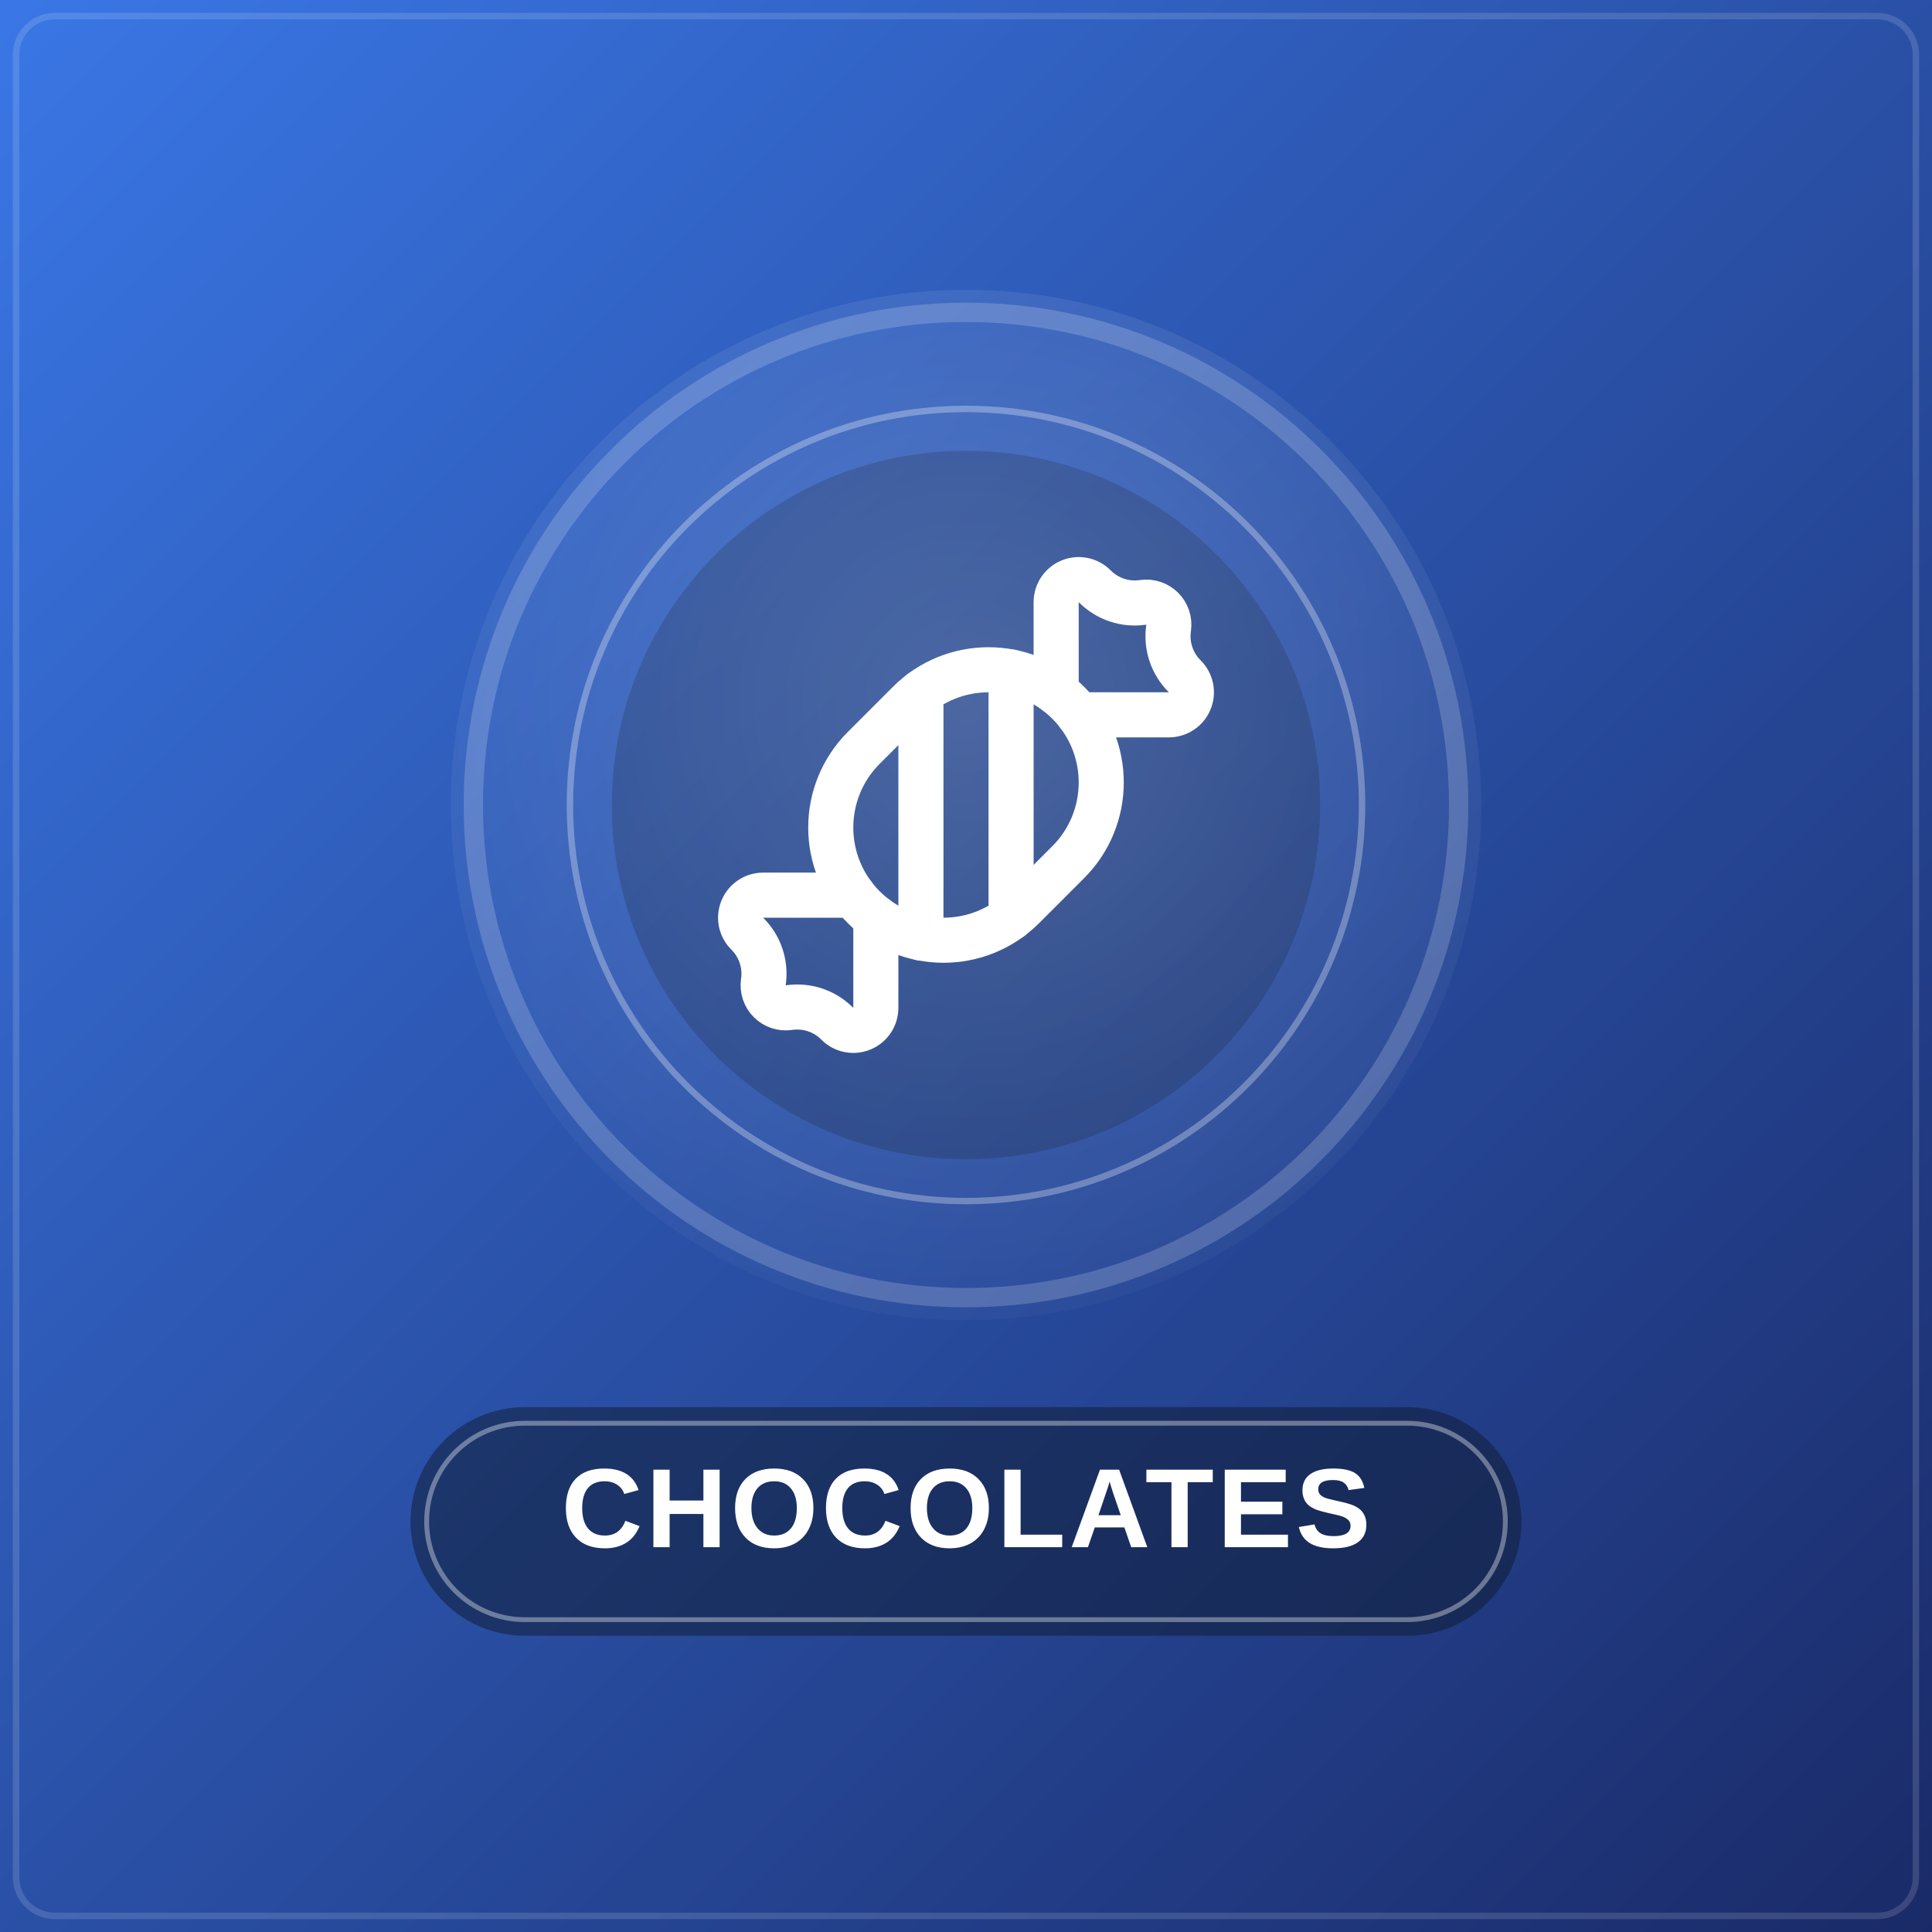
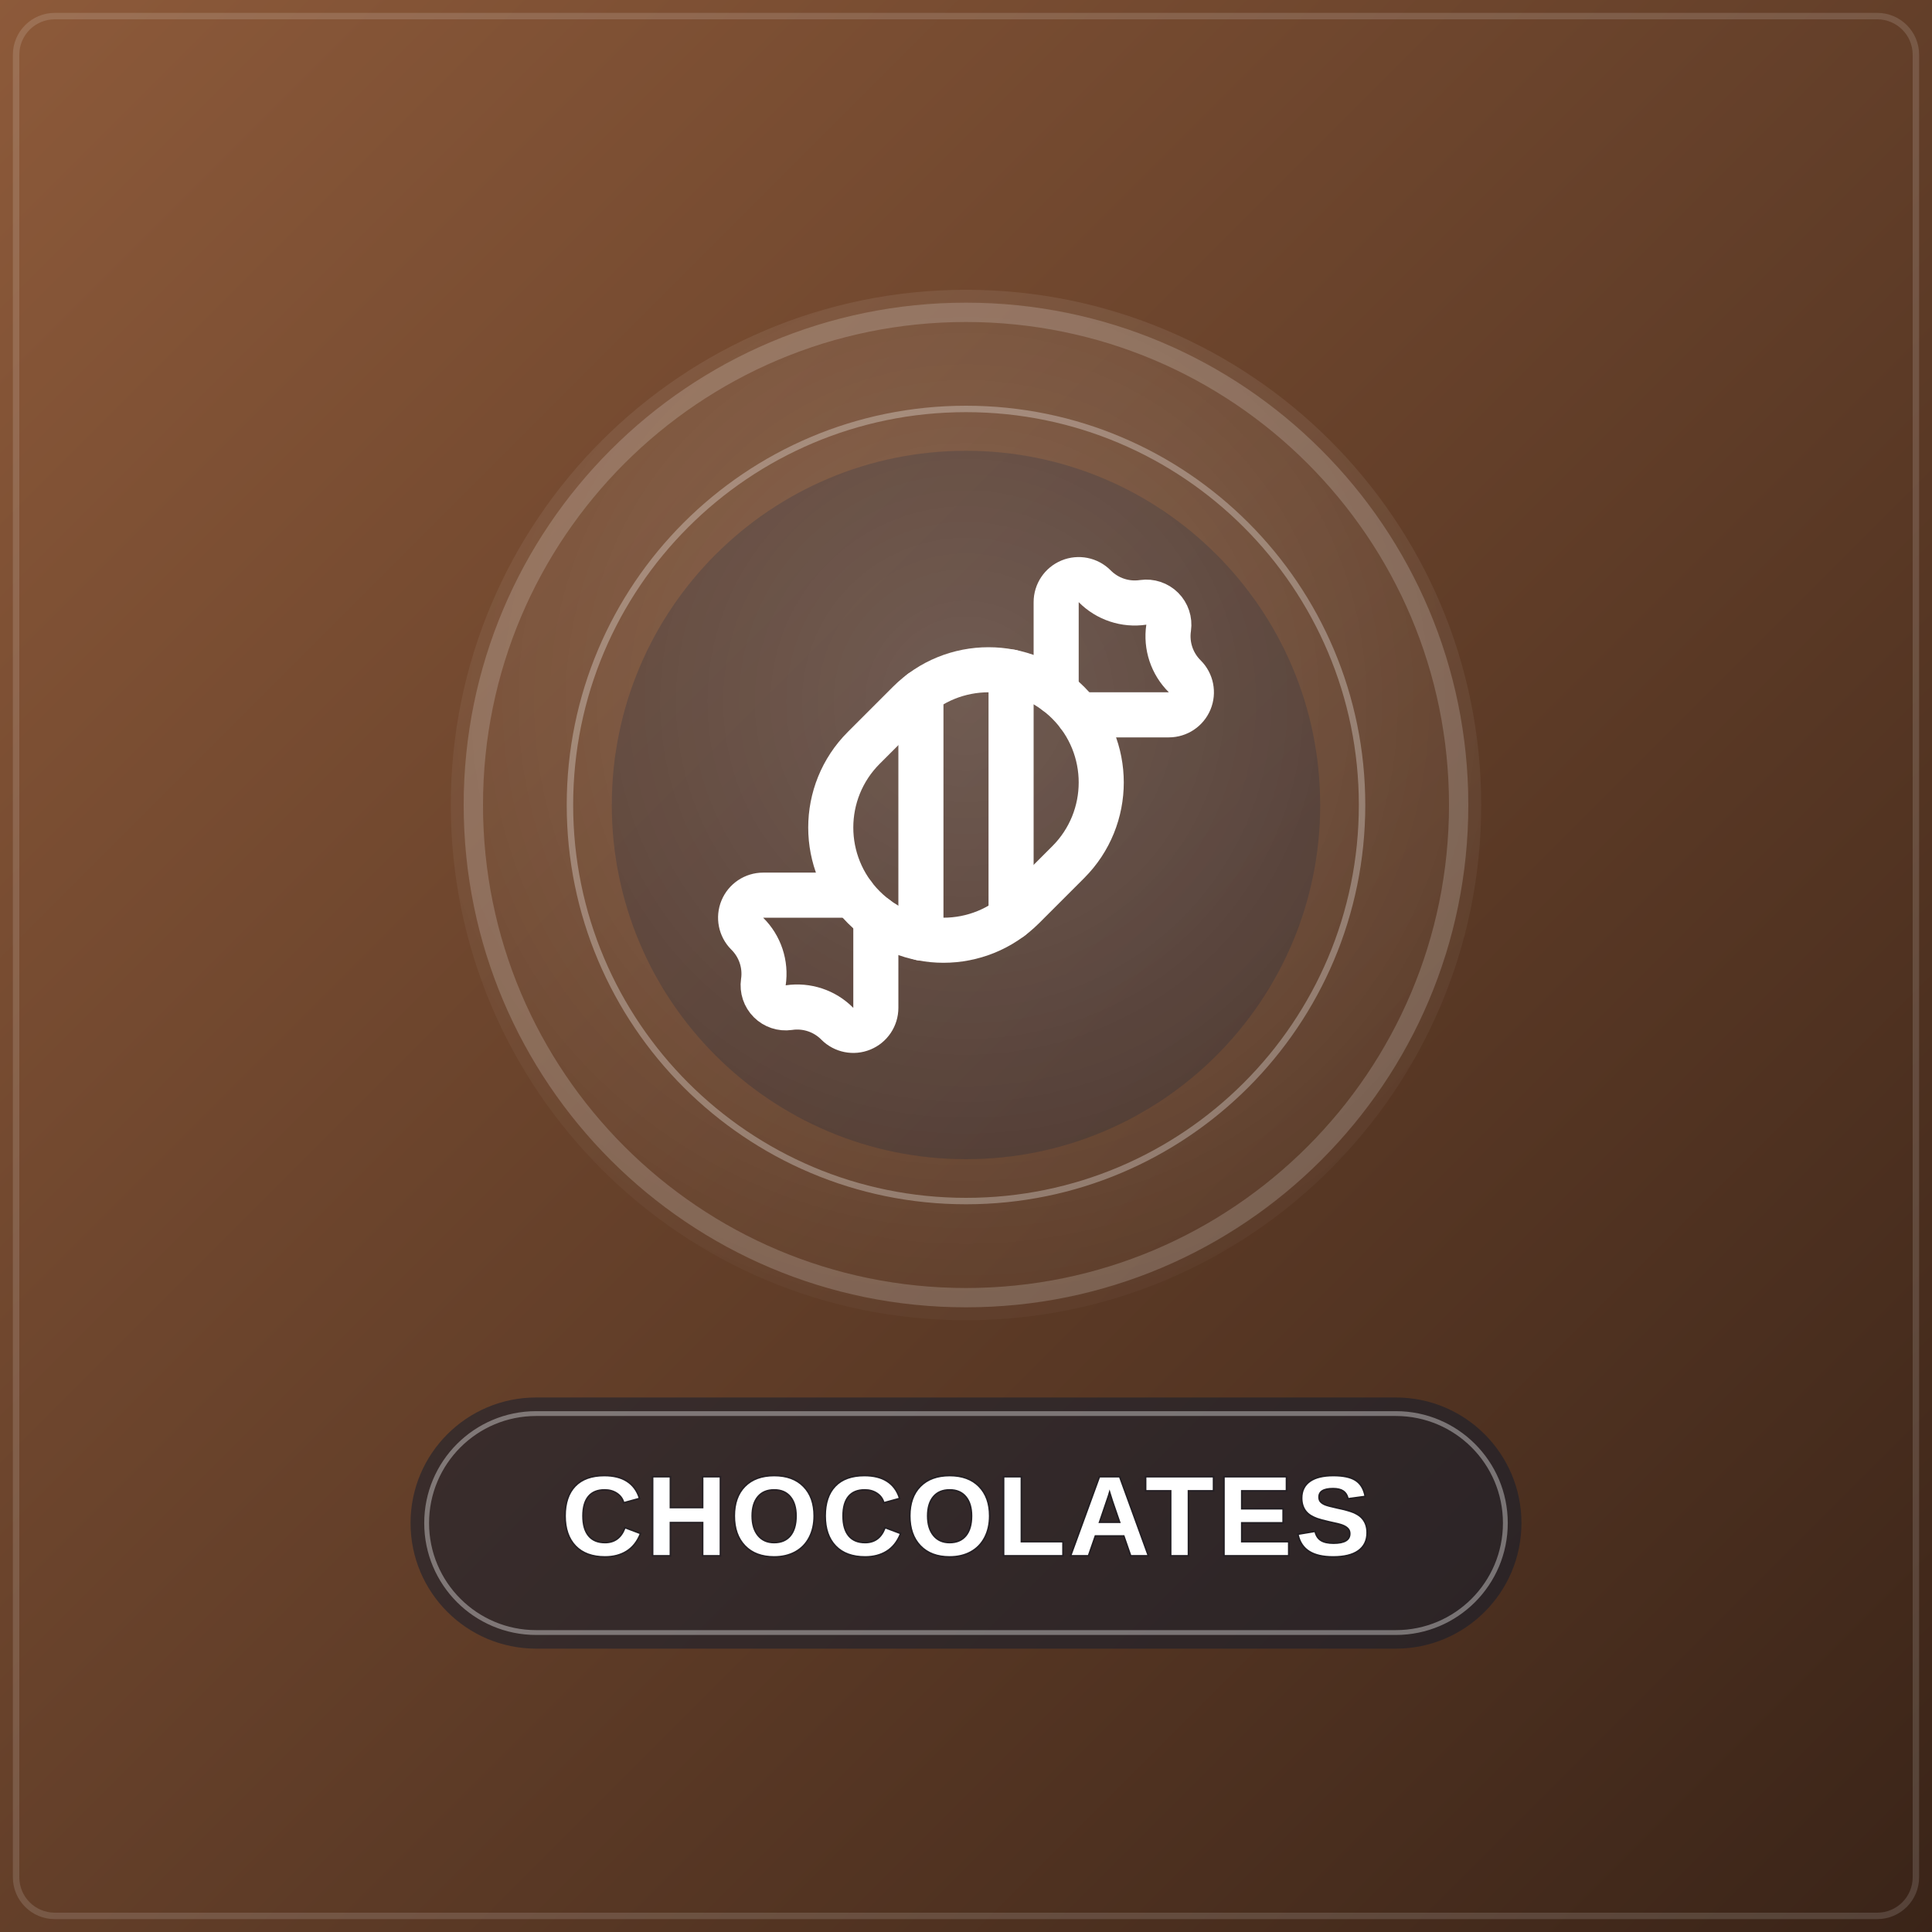
- <svg xmlns="http://www.w3.org/2000/svg" width="1200" height="1200" viewBox="0 0 1200 1200" role="img" aria-label="CHOCOLATES" data-template-version="v1" data-icon="candy">
+ <svg xmlns="http://www.w3.org/2000/svg" width="1200" height="1200" viewBox="0 0 1200 1200" role="img" aria-label="CHOCOLATES" data-template-version="v3" data-icon="candy">
  <defs>
    <linearGradient id="bg" x1="0" y1="0" x2="1" y2="1">
-       <stop offset="0%" stop-color="#3A77E6" />
-       <stop offset="100%" stop-color="#1A2A67" />
+       <stop offset="0%" stop-color="#8D5A3A" />
+       <stop offset="100%" stop-color="#3A2418" />
    </linearGradient>
    <radialGradient id="halo" cx="0.5" cy="0.4" r="0.7">
      <stop offset="0%" stop-color="#FFFFFF" stop-opacity="0.18" />
      <stop offset="100%" stop-color="#FFFFFF" stop-opacity="0" />
    </radialGradient>
  </defs>
  <rect width="1200" height="1200" fill="url(#bg)" />
  <circle cx="600" cy="500" r="306" fill="none" stroke="#FFFFFF" stroke-opacity="0.18" stroke-width="12" />
  <circle cx="600" cy="500" r="246" fill="none" stroke="#FFFFFF" stroke-opacity="0.30" stroke-width="4" />
  <circle cx="600" cy="500" r="220" fill="#0E1A2E" fill-opacity="0.26" />
  <circle cx="600" cy="500" r="320" fill="url(#halo)" />
  <g transform="translate(600 500) scale(14) translate(-12 -12)" color="#FFFFFF" stroke="currentColor" fill="none" stroke-width="2" stroke-linecap="round" stroke-linejoin="round">
    <path d="M10 7v10.9" />
    <path d="M14 6.1V17" />
    <path d="M16 7V3a1 1 0 0 1 1.707-.707 2.5 2.5 0 0 0 2.152.717 1 1 0 0 1 1.131 1.131 2.5 2.5 0 0 0 .717 2.152A1 1 0 0 1 21 8h-4" />
    <path d="M16.536 7.465a5 5 0 0 0-7.072 0l-2 2a5 5 0 0 0 0 7.07 5 5 0 0 0 7.072 0l2-2a5 5 0 0 0 0-7.07" />
    <path d="M8 17v4a1 1 0 0 1-1.707.707 2.5 2.5 0 0 0-2.152-.717 1 1 0 0 1-1.131-1.131 2.5 2.5 0 0 0-.717-2.152A1 1 0 0 1 3 16h4" />
  </g>
-   <rect x="255" y="874" width="690" height="142" rx="71" fill="#0E1A2E" fill-opacity="0.5" />
-   <rect x="265" y="884" width="670" height="122" rx="61" fill="none" stroke="#FFFFFF" stroke-opacity="0.36" stroke-width="3" />
-   <text x="600" y="961" text-anchor="middle" fill="#FFFFFF" font-family="Arial Black, Arial, Helvetica, sans-serif" font-size="70" font-weight="700" letter-spacing="2">CHOCOLATES</text>
+   <rect x="255" y="868" width="690" height="156" rx="78" fill="#0E1A2E" fill-opacity="0.5" />
+   <rect x="265" y="878" width="670" height="136" rx="68" fill="none" stroke="#FFFFFF" stroke-opacity="0.36" stroke-width="3" />
+   <text x="600" text-anchor="middle" fill="#FFFFFF" font-family="Arial Black, Arial, Helvetica, sans-serif" font-size="70" font-weight="700" letter-spacing="2" dominant-baseline="middle" style="paint-order: stroke; stroke: rgba(10, 16, 28, 0.35); stroke-width: 2px;">
+     <tspan x="600" y="946.0">CHOCOLATES</tspan>
+   </text>
  <rect x="10" y="10" width="1180" height="1180" rx="24" fill="none" stroke="#FFFFFF" stroke-opacity="0.14" stroke-width="4" />
</svg>
